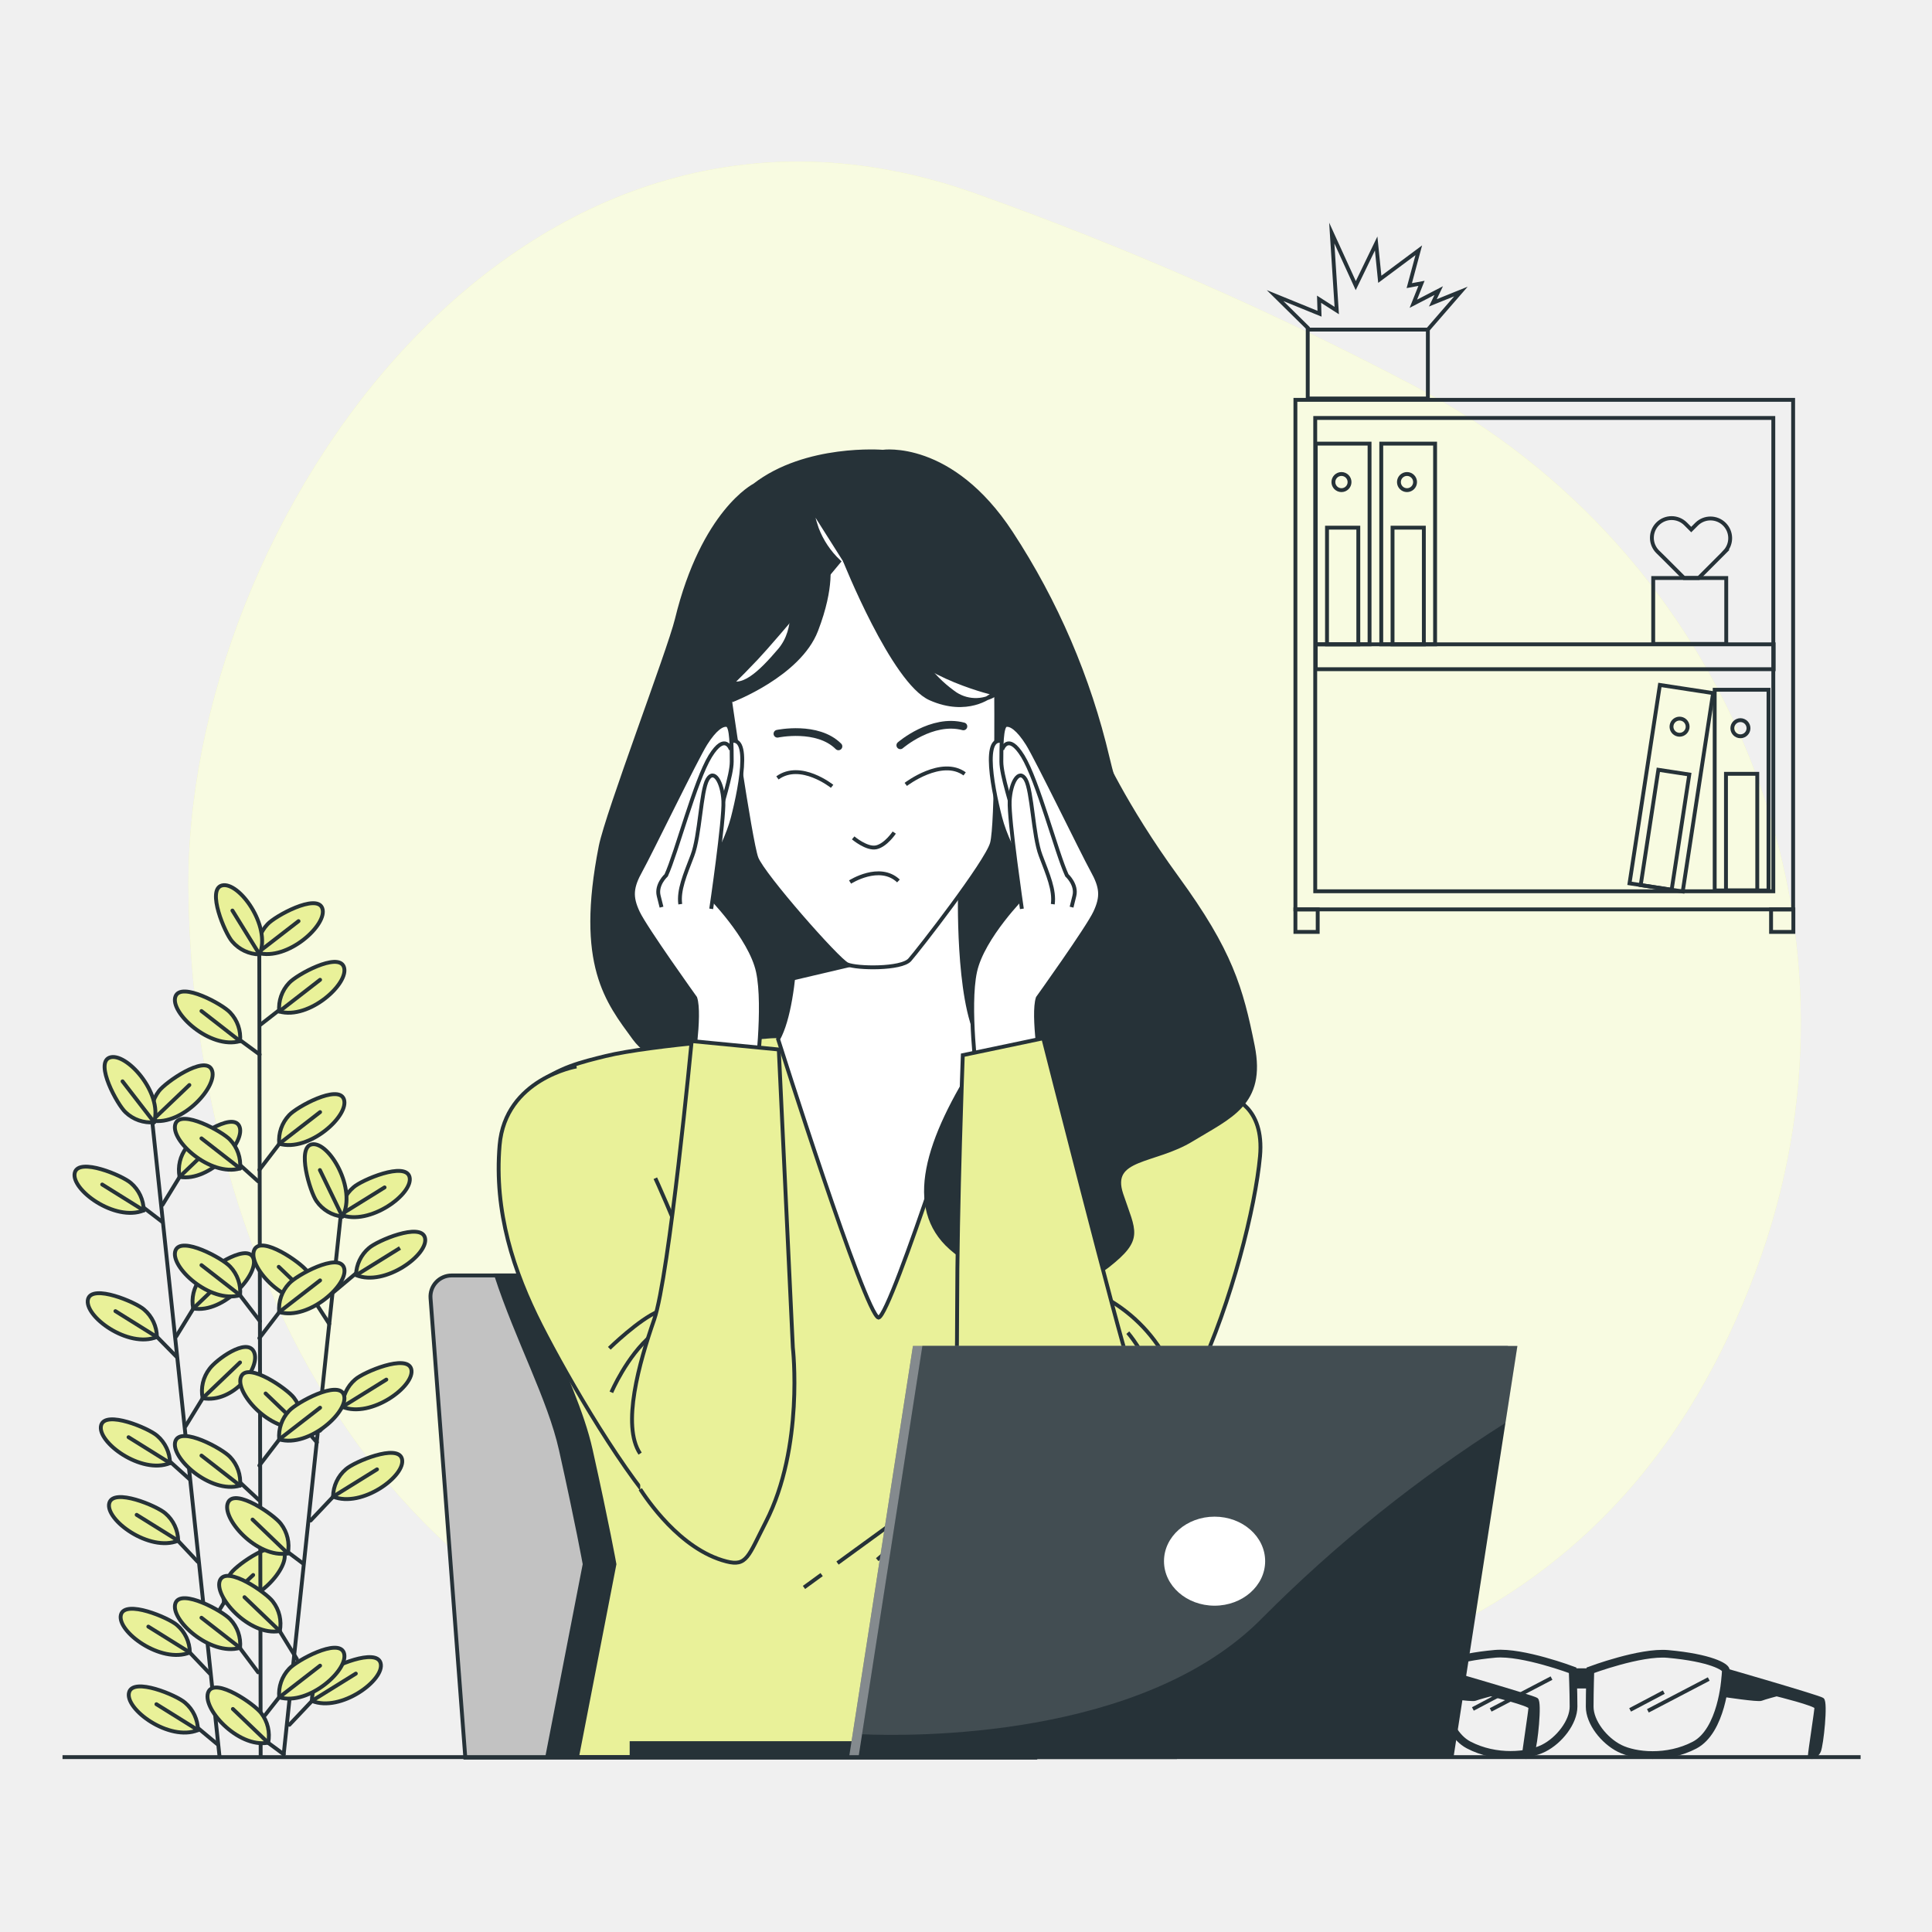
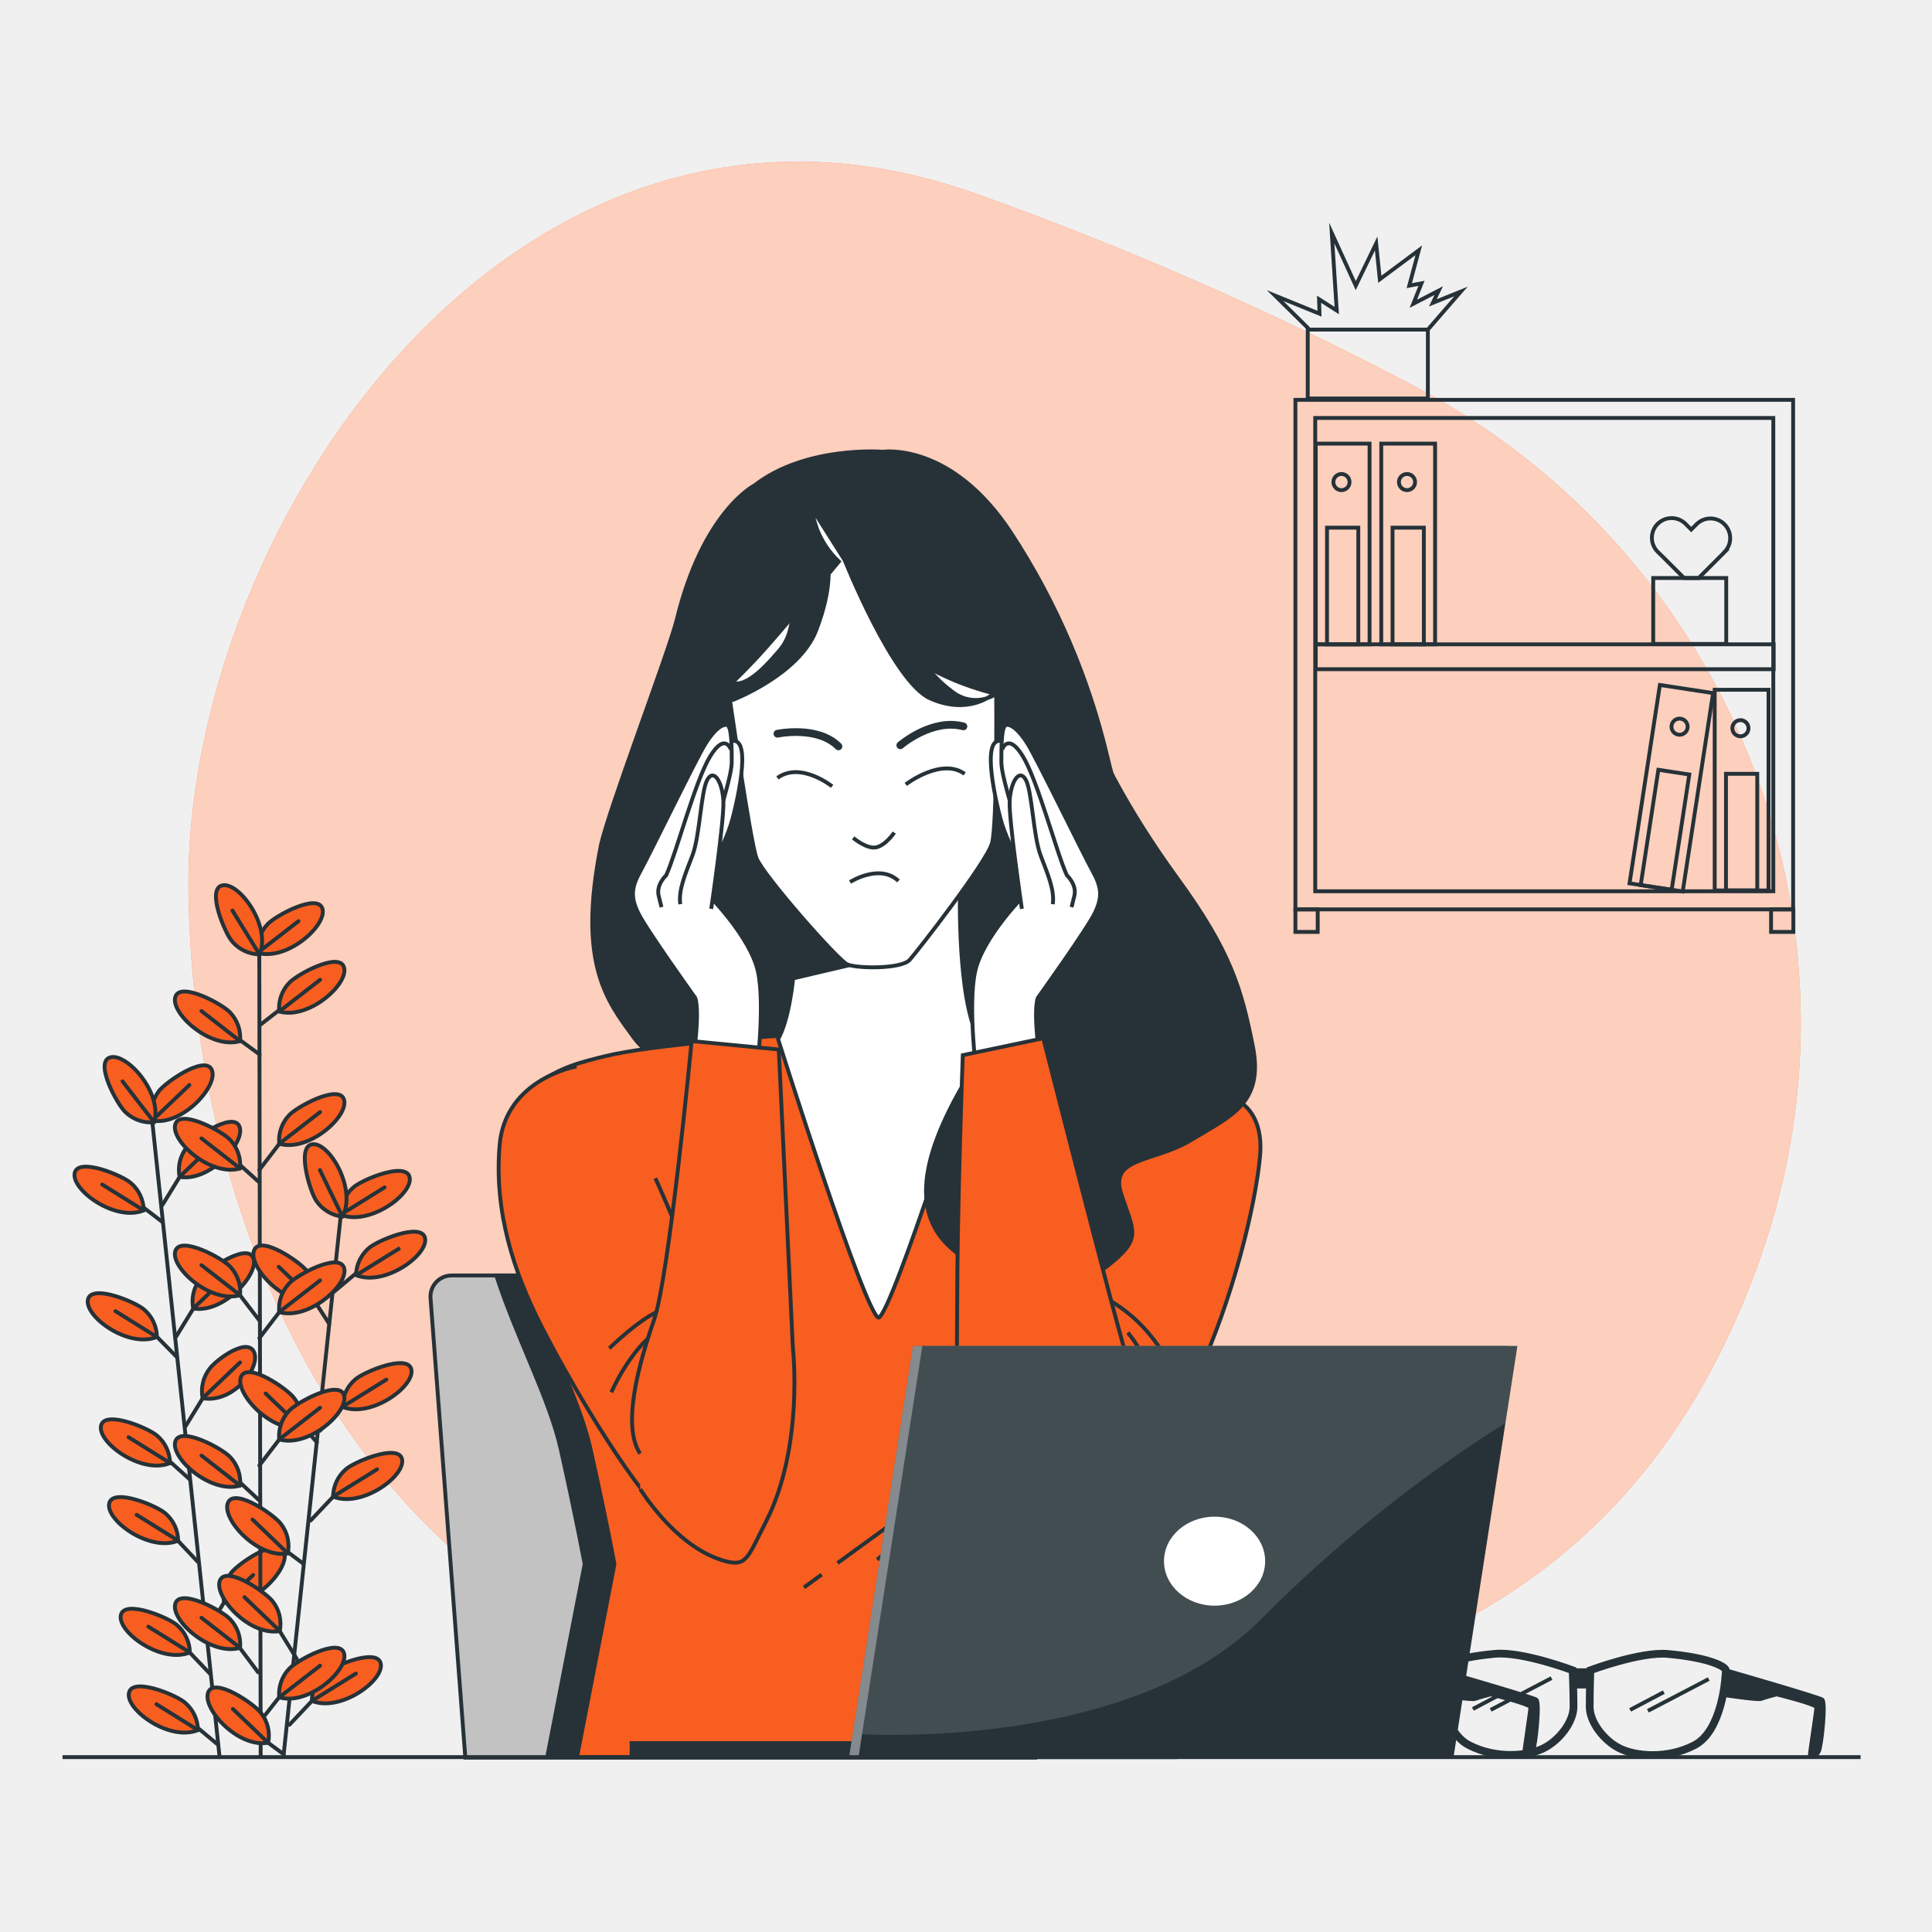
<svg xmlns="http://www.w3.org/2000/svg" viewBox="0 0 500 500">
  <g id="freepik--background-simple--inject-73">
-     <path d="M455.61,325.49c30.63-86.8-8.21-182.83-89.69-225.64A870.7,870.7,0,0,0,252.23,50C134.27,8.22,47.46,135.46,48.78,230.89S99.15,434.33,219.76,443s200.13-21.21,234.59-114C454.78,327.8,455.2,326.65,455.61,325.49Z" style="fill:#E9F199" />
+     <path d="M455.61,325.49c30.63-86.8-8.21-182.83-89.69-225.64A870.7,870.7,0,0,0,252.23,50C134.27,8.22,47.46,135.46,48.78,230.89S99.15,434.33,219.76,443s200.13-21.21,234.59-114C454.78,327.8,455.2,326.65,455.61,325.49Z" style="fill:#F85E20" />
    <path d="M455.61,325.49c30.63-86.8-8.21-182.83-89.69-225.64A870.7,870.7,0,0,0,252.23,50C134.27,8.22,47.46,135.46,48.78,230.89S99.15,434.33,219.76,443s200.13-21.21,234.59-114C454.78,327.8,455.2,326.65,455.61,325.49Z" style="fill:#fff;opacity:0.7" />
  </g>
  <g id="freepik--Plant--inject-73">
    <line x1="39.49" y1="291.03" x2="56.83" y2="454.75" style="fill:none;stroke:#263238;stroke-linecap:round;stroke-linejoin:round" />
    <line x1="54.29" y1="433.11" x2="46.59" y2="425.02" style="fill:none;stroke:#263238;stroke-linecap:round;stroke-linejoin:round" />
-     <path d="M49.13,427.66a9.47,9.47,0,0,0-3.32-7.09c-2.15-1.91-13.44-6.66-14.51-2.68C30.14,422.21,41.69,430.7,49.13,427.66Z" style="fill:#E9F199;stroke:#263238;stroke-linejoin:round" />
+     <path d="M49.13,427.66a9.47,9.47,0,0,0-3.32-7.09c-2.15-1.91-13.44-6.66-14.51-2.68C30.14,422.21,41.69,430.7,49.13,427.66Z" style="fill:#F85E20;stroke:#263238;stroke-linejoin:round" />
    <line x1="49.13" y1="427.66" x2="38.39" y2="420.97" style="fill:none;stroke:#263238;stroke-linecap:round;stroke-linejoin:round" />
    <line x1="56.2" y1="451.35" x2="48.69" y2="445.1" style="fill:none;stroke:#263238;stroke-linecap:round;stroke-linejoin:round" />
-     <path d="M51.23,447.75a9.45,9.45,0,0,0-3.33-7.09C45.76,438.74,34.47,434,33.4,438,32.23,442.3,43.79,450.79,51.23,447.75Z" style="fill:#E9F199;stroke:#263238;stroke-linejoin:round" />
+     <path d="M51.23,447.75a9.45,9.45,0,0,0-3.33-7.09C45.76,438.74,34.47,434,33.4,438,32.23,442.3,43.79,450.79,51.23,447.75Z" style="fill:#F85E20;stroke:#263238;stroke-linejoin:round" />
    <line x1="51.23" y1="447.75" x2="40.48" y2="441.05" style="fill:none;stroke:#263238;stroke-linecap:round;stroke-linejoin:round" />
    <line x1="49.07" y1="382.83" x2="41.48" y2="376" style="fill:none;stroke:#263238;stroke-linecap:round;stroke-linejoin:round" />
-     <path d="M44,378.65a9.45,9.45,0,0,0-3.33-7.09c-2.14-1.92-13.43-6.67-14.5-2.69C25,373.19,36.58,381.69,44,378.65Z" style="fill:#E9F199;stroke:#263238;stroke-linejoin:round" />
+     <path d="M44,378.65a9.45,9.45,0,0,0-3.33-7.09c-2.14-1.92-13.43-6.67-14.5-2.69C25,373.19,36.58,381.69,44,378.65Z" style="fill:#F85E20;stroke:#263238;stroke-linejoin:round" />
    <line x1="44.02" y1="378.65" x2="33.27" y2="371.95" style="fill:none;stroke:#263238;stroke-linecap:round;stroke-linejoin:round" />
    <line x1="51.18" y1="404.19" x2="43.57" y2="396.09" style="fill:none;stroke:#263238;stroke-linecap:round;stroke-linejoin:round" />
-     <path d="M46.11,398.73a9.45,9.45,0,0,0-3.32-7.08C40.64,389.73,29.36,385,28.28,389,27.12,393.28,38.67,401.77,46.11,398.73Z" style="fill:#E9F199;stroke:#263238;stroke-linejoin:round" />
+     <path d="M46.11,398.73a9.45,9.45,0,0,0-3.32-7.08C40.64,389.73,29.36,385,28.28,389,27.12,393.28,38.67,401.77,46.11,398.73Z" style="fill:#F85E20;stroke:#263238;stroke-linejoin:round" />
    <line x1="46.11" y1="398.73" x2="35.37" y2="392.04" style="fill:none;stroke:#263238;stroke-linecap:round;stroke-linejoin:round" />
    <line x1="45.69" y1="351.13" x2="38.07" y2="343.37" style="fill:none;stroke:#263238;stroke-linecap:round;stroke-linejoin:round" />
-     <path d="M40.61,346a9.46,9.46,0,0,0-3.32-7.09c-2.15-1.92-13.44-6.66-14.51-2.69C21.62,340.57,33.17,349.06,40.61,346Z" style="fill:#E9F199;stroke:#263238;stroke-linejoin:round" />
+     <path d="M40.61,346a9.46,9.46,0,0,0-3.32-7.09c-2.15-1.92-13.44-6.66-14.51-2.69C21.62,340.57,33.17,349.06,40.61,346Z" style="fill:#F85E20;stroke:#263238;stroke-linejoin:round" />
    <line x1="40.61" y1="346.02" x2="29.87" y2="339.32" style="fill:none;stroke:#263238;stroke-linecap:round;stroke-linejoin:round" />
    <line x1="42.02" y1="316.24" x2="34.65" y2="310.6" style="fill:none;stroke:#263238;stroke-linecap:round;stroke-linejoin:round" />
-     <path d="M37.19,313.25a9.46,9.46,0,0,0-3.32-7.09c-2.15-1.92-13.44-6.67-14.51-2.69C18.2,307.79,29.75,316.29,37.19,313.25Z" style="fill:#E9F199;stroke:#263238;stroke-linejoin:round" />
+     <path d="M37.19,313.25a9.46,9.46,0,0,0-3.32-7.09c-2.15-1.92-13.44-6.67-14.51-2.69C18.2,307.79,29.75,316.29,37.19,313.25Z" style="fill:#F85E20;stroke:#263238;stroke-linejoin:round" />
    <line x1="37.19" y1="313.25" x2="26.45" y2="306.55" style="fill:none;stroke:#263238;stroke-linecap:round;stroke-linejoin:round" />
    <line x1="53.55" y1="421.96" x2="59.9" y2="411.6" style="fill:none;stroke:#263238;stroke-linecap:round;stroke-linejoin:round" />
-     <path d="M58,414.71a9.46,9.46,0,0,1,1.79-7.62c1.71-2.32,11.77-9.3,13.64-5.63C75.42,405.45,65.87,416.15,58,414.71Z" style="fill:#E9F199;stroke:#263238;stroke-linejoin:round" />
+     <path d="M58,414.71a9.46,9.46,0,0,1,1.79-7.62c1.71-2.32,11.77-9.3,13.64-5.63C75.42,405.45,65.87,416.15,58,414.71Z" style="fill:#F85E20;stroke:#263238;stroke-linejoin:round" />
    <line x1="57.96" y1="414.71" x2="65.52" y2="407.61" style="fill:none;stroke:#263238;stroke-linecap:round;stroke-linejoin:round" />
    <line x1="48.03" y1="369.1" x2="54.38" y2="358.74" style="fill:none;stroke:#263238;stroke-linecap:round;stroke-linejoin:round" />
-     <path d="M52.44,361.85a9.44,9.44,0,0,1,1.8-7.62c1.7-2.32,9.57-8.12,11.44-4.45C67.71,353.77,60.35,363.29,52.44,361.85Z" style="fill:#E9F199;stroke:#263238;stroke-linejoin:round" />
+     <path d="M52.44,361.85a9.44,9.44,0,0,1,1.8-7.62c1.7-2.32,9.57-8.12,11.44-4.45C67.71,353.77,60.35,363.29,52.44,361.85Z" style="fill:#F85E20;stroke:#263238;stroke-linejoin:round" />
    <line x1="52.44" y1="361.85" x2="62.12" y2="352.6" style="fill:none;stroke:#263238;stroke-linecap:round;stroke-linejoin:round" />
    <line x1="45.61" y1="345.87" x2="51.96" y2="335.51" style="fill:none;stroke:#263238;stroke-linecap:round;stroke-linejoin:round" />
-     <path d="M50,338.62A9.46,9.46,0,0,1,51.81,331c1.7-2.32,11.77-9.29,13.64-5.63C67.48,329.36,57.93,340.06,50,338.62Z" style="fill:#E9F199;stroke:#263238;stroke-linejoin:round" />
+     <path d="M50,338.62A9.46,9.46,0,0,1,51.81,331c1.7-2.32,11.77-9.29,13.64-5.63C67.48,329.36,57.93,340.06,50,338.62Z" style="fill:#F85E20;stroke:#263238;stroke-linejoin:round" />
    <line x1="50.02" y1="338.62" x2="59.7" y2="329.37" style="fill:none;stroke:#263238;stroke-linecap:round;stroke-linejoin:round" />
    <line x1="42.05" y1="311.82" x2="48.4" y2="301.46" style="fill:none;stroke:#263238;stroke-linecap:round;stroke-linejoin:round" />
-     <path d="M46.47,304.57A9.46,9.46,0,0,1,48.26,297c1.7-2.32,11.76-9.3,13.63-5.63C63.93,295.31,54.38,306,46.47,304.57Z" style="fill:#E9F199;stroke:#263238;stroke-linejoin:round" />
+     <path d="M46.47,304.57A9.46,9.46,0,0,1,48.26,297c1.7-2.32,11.76-9.3,13.63-5.63C63.93,295.31,54.38,306,46.47,304.57Z" style="fill:#F85E20;stroke:#263238;stroke-linejoin:round" />
    <line x1="46.47" y1="304.57" x2="56.14" y2="295.32" style="fill:none;stroke:#263238;stroke-linecap:round;stroke-linejoin:round" />
-     <path d="M39.33,290a9.46,9.46,0,0,1,1.79-7.62c1.71-2.31,11.77-9.29,13.64-5.62C56.79,280.79,47.24,291.48,39.33,290Z" style="fill:#E9F199;stroke:#263238;stroke-linejoin:round" />
+     <path d="M39.33,290a9.46,9.46,0,0,1,1.79-7.62c1.71-2.31,11.77-9.29,13.64-5.62C56.79,280.79,47.24,291.48,39.33,290Z" style="fill:#F85E20;stroke:#263238;stroke-linejoin:round" />
    <line x1="39.33" y1="290.04" x2="49.01" y2="280.8" style="fill:none;stroke:#263238;stroke-linecap:round;stroke-linejoin:round" />
-     <path d="M39.89,290.44a9.46,9.46,0,0,1-7.39-2.58c-2.12-1.93-8-12.67-4.16-14.15C32.52,272.11,42.15,282.73,39.89,290.44Z" style="fill:#E9F199;stroke:#263238;stroke-linejoin:round" />
+     <path d="M39.89,290.44a9.46,9.46,0,0,1-7.39-2.58c-2.12-1.93-8-12.67-4.16-14.15C32.52,272.11,42.15,282.73,39.89,290.44Z" style="fill:#F85E20;stroke:#263238;stroke-linejoin:round" />
    <line x1="39.89" y1="290.44" x2="31.71" y2="279.85" style="fill:none;stroke:#263238;stroke-linecap:round;stroke-linejoin:round" />
    <line x1="67.1" y1="243.43" x2="67.46" y2="454.56" style="fill:none;stroke:#263238;stroke-linecap:round;stroke-linejoin:round" />
    <line x1="88.1" y1="315.35" x2="73.42" y2="454" style="fill:none;stroke:#263238;stroke-linecap:round;stroke-linejoin:round" />
    <line x1="73.42" y1="454" x2="69.41" y2="451.04" style="fill:none;stroke:#263238;stroke-linecap:round;stroke-linejoin:round" />
-     <path d="M69.41,451a9.44,9.44,0,0,0-1.8-7.62c-1.7-2.31-11.77-9.28-13.64-5.61C51.94,441.8,61.5,452.49,69.41,451Z" style="fill:#E9F199;stroke:#263238;stroke-linejoin:round" />
+     <path d="M69.41,451a9.44,9.44,0,0,0-1.8-7.62c-1.7-2.31-11.77-9.28-13.64-5.61C51.94,441.8,61.5,452.49,69.41,451Z" style="fill:#F85E20;stroke:#263238;stroke-linejoin:round" />
    <line x1="69.41" y1="451.04" x2="60.27" y2="442.28" style="fill:none;stroke:#263238;stroke-linecap:round;stroke-linejoin:round" />
    <line x1="78.43" y1="404.63" x2="72.53" y2="400.21" style="fill:none;stroke:#263238;stroke-linecap:round;stroke-linejoin:round" />
-     <path d="M74.49,402a9.48,9.48,0,0,0-1.79-7.63c-1.7-2.31-11.77-9.28-13.64-5.61C57,392.78,66.59,403.47,74.49,402Z" style="fill:#E9F199;stroke:#263238;stroke-linejoin:round" />
+     <path d="M74.49,402a9.48,9.48,0,0,0-1.79-7.63c-1.7-2.31-11.77-9.28-13.64-5.61C57,392.78,66.59,403.47,74.49,402Z" style="fill:#F85E20;stroke:#263238;stroke-linejoin:round" />
    <line x1="74.49" y1="402.03" x2="65.36" y2="393.26" style="fill:none;stroke:#263238;stroke-linecap:round;stroke-linejoin:round" />
    <line x1="76.83" y1="429.36" x2="70.47" y2="419" style="fill:none;stroke:#263238;stroke-linecap:round;stroke-linejoin:round" />
-     <path d="M72.41,422.11a9.46,9.46,0,0,0-1.79-7.62c-1.71-2.31-11.78-9.29-13.64-5.62C55,412.87,64.5,423.56,72.41,422.11Z" style="fill:#E9F199;stroke:#263238;stroke-linejoin:round" />
+     <path d="M72.41,422.11a9.46,9.46,0,0,0-1.79-7.62c-1.71-2.31-11.78-9.29-13.64-5.62C55,412.87,64.5,423.56,72.41,422.11Z" style="fill:#F85E20;stroke:#263238;stroke-linejoin:round" />
    <line x1="72.41" y1="422.11" x2="63.27" y2="413.35" style="fill:none;stroke:#263238;stroke-linecap:round;stroke-linejoin:round" />
    <line x1="82.01" y1="373.28" x2="75.94" y2="366.28" style="fill:none;stroke:#263238;stroke-linecap:round;stroke-linejoin:round" />
-     <path d="M77.88,369.39a9.46,9.46,0,0,0-1.79-7.62c-1.71-2.31-11.78-9.28-13.64-5.61C60.42,360.15,70,370.84,77.88,369.39Z" style="fill:#E9F199;stroke:#263238;stroke-linejoin:round" />
+     <path d="M77.88,369.39a9.46,9.46,0,0,0-1.79-7.62c-1.71-2.31-11.78-9.28-13.64-5.61C60.42,360.15,70,370.84,77.88,369.39Z" style="fill:#F85E20;stroke:#263238;stroke-linejoin:round" />
    <line x1="77.88" y1="369.39" x2="68.74" y2="360.63" style="fill:none;stroke:#263238;stroke-linecap:round;stroke-linejoin:round" />
    <line x1="85.2" y1="342.61" x2="79.34" y2="333.51" style="fill:none;stroke:#263238;stroke-linecap:round;stroke-linejoin:round" />
-     <path d="M81.28,336.62A9.46,9.46,0,0,0,79.49,329c-1.71-2.32-11.78-9.29-13.64-5.62C63.82,327.37,73.37,338.06,81.28,336.62Z" style="fill:#E9F199;stroke:#263238;stroke-linejoin:round" />
+     <path d="M81.28,336.62A9.46,9.46,0,0,0,79.49,329c-1.71-2.32-11.78-9.29-13.64-5.62C63.82,327.37,73.37,338.06,81.28,336.62Z" style="fill:#F85E20;stroke:#263238;stroke-linejoin:round" />
    <line x1="81.28" y1="336.62" x2="72.14" y2="327.85" style="fill:none;stroke:#263238;stroke-linecap:round;stroke-linejoin:round" />
    <line x1="74.9" y1="446.37" x2="83.25" y2="437.54" style="fill:none;stroke:#263238;stroke-linecap:round;stroke-linejoin:round" />
-     <path d="M80.71,440.19A9.45,9.45,0,0,1,84,433.1c2.14-1.92,13.43-6.68,14.5-2.7C99.71,434.72,88.16,443.22,80.71,440.19Z" style="fill:#E9F199;stroke:#263238;stroke-linejoin:round" />
+     <path d="M80.71,440.19A9.45,9.45,0,0,1,84,433.1c2.14-1.92,13.43-6.68,14.5-2.7C99.71,434.72,88.16,443.22,80.71,440.19Z" style="fill:#F85E20;stroke:#263238;stroke-linejoin:round" />
    <line x1="80.71" y1="440.19" x2="92.09" y2="433.13" style="fill:none;stroke:#263238;stroke-linecap:round;stroke-linejoin:round" />
    <line x1="80.39" y1="393.51" x2="88.74" y2="384.68" style="fill:none;stroke:#263238;stroke-linecap:round;stroke-linejoin:round" />
-     <path d="M86.2,387.32a9.47,9.47,0,0,1,3.32-7.09c2.15-1.91,13.43-6.67,14.5-2.69C105.19,381.86,93.64,390.36,86.2,387.32Z" style="fill:#E9F199;stroke:#263238;stroke-linejoin:round" />
+     <path d="M86.2,387.32a9.47,9.47,0,0,1,3.32-7.09c2.15-1.91,13.43-6.67,14.5-2.69C105.19,381.86,93.64,390.36,86.2,387.32Z" style="fill:#F85E20;stroke:#263238;stroke-linejoin:round" />
    <line x1="86.2" y1="387.32" x2="97.57" y2="380.27" style="fill:none;stroke:#263238;stroke-linecap:round;stroke-linejoin:round" />
    <line x1="82.8" y1="370.28" x2="91.15" y2="361.45" style="fill:none;stroke:#263238;stroke-linecap:round;stroke-linejoin:round" />
-     <path d="M88.61,364.09A9.47,9.47,0,0,1,91.93,357c2.15-1.91,13.43-6.67,14.5-2.69C107.6,358.63,96.05,367.13,88.61,364.09Z" style="fill:#E9F199;stroke:#263238;stroke-linejoin:round" />
+     <path d="M88.61,364.09A9.47,9.47,0,0,1,91.93,357c2.15-1.91,13.43-6.67,14.5-2.69C107.6,358.63,96.05,367.13,88.61,364.09Z" style="fill:#F85E20;stroke:#263238;stroke-linejoin:round" />
    <line x1="88.61" y1="364.09" x2="99.98" y2="357.04" style="fill:none;stroke:#263238;stroke-linecap:round;stroke-linejoin:round" />
    <line x1="86.23" y1="334.48" x2="94.68" y2="327.39" style="fill:none;stroke:#263238;stroke-linecap:round;stroke-linejoin:round" />
-     <path d="M92.14,330A9.45,9.45,0,0,1,95.47,323c2.14-1.92,13.42-6.67,14.5-2.7C111.14,324.57,99.59,333.07,92.14,330Z" style="fill:#E9F199;stroke:#263238;stroke-linejoin:round" />
-     <line x1="92.14" y1="330.04" x2="103.52" y2="322.98" style="fill:#E9F199;stroke:#263238;stroke-linejoin:round" />
-     <path d="M88.15,314.36a9.45,9.45,0,0,1,3.33-7.09c2.14-1.92,13.42-6.68,14.5-2.7C107.15,308.89,95.6,317.39,88.15,314.36Z" style="fill:#E9F199;stroke:#263238;stroke-linejoin:round" />
+     <path d="M92.14,330A9.45,9.45,0,0,1,95.47,323c2.14-1.92,13.42-6.67,14.5-2.7C111.14,324.57,99.59,333.07,92.14,330Z" style="fill:#F85E20;stroke:#263238;stroke-linejoin:round" />
+     <line x1="92.14" y1="330.04" x2="103.52" y2="322.98" style="fill:#F85E20;stroke:#263238;stroke-linejoin:round" />
+     <path d="M88.15,314.36a9.45,9.45,0,0,1,3.33-7.09c2.14-1.92,13.42-6.68,14.5-2.7C107.15,308.89,95.6,317.39,88.15,314.36Z" style="fill:#F85E20;stroke:#263238;stroke-linejoin:round" />
    <line x1="88.15" y1="314.36" x2="99.53" y2="307.3" style="fill:none;stroke:#263238;stroke-linecap:round;stroke-linejoin:round" />
-     <path d="M88.62,314.86a9.46,9.46,0,0,1-6.7-4c-1.68-2.34-5.23-14.06-1.16-14.71C85.18,295.4,92.42,307.78,88.62,314.86Z" style="fill:#E9F199;stroke:#263238;stroke-linejoin:round" />
+     <path d="M88.62,314.86a9.46,9.46,0,0,1-6.7-4c-1.68-2.34-5.23-14.06-1.16-14.71C85.18,295.4,92.42,307.78,88.62,314.86Z" style="fill:#F85E20;stroke:#263238;stroke-linejoin:round" />
    <line x1="88.62" y1="314.86" x2="82.79" y2="302.81" style="fill:none;stroke:#263238;stroke-linecap:round;stroke-linejoin:round" />
    <line x1="66.8" y1="432.79" x2="59.88" y2="423.55" style="fill:none;stroke:#263238;stroke-linecap:round;stroke-linejoin:round" />
-     <path d="M62.13,426.45a9.45,9.45,0,0,0-2.57-7.4c-1.93-2.12-12.67-8-14.14-4.18C43.81,419.05,54.42,428.7,62.13,426.45Z" style="fill:#E9F199;stroke:#263238;stroke-linejoin:round" />
+     <path d="M62.13,426.45a9.45,9.45,0,0,0-2.57-7.4c-1.93-2.12-12.67-8-14.14-4.18C43.81,419.05,54.42,428.7,62.13,426.45Z" style="fill:#F85E20;stroke:#263238;stroke-linejoin:round" />
    <line x1="62.13" y1="426.45" x2="52.14" y2="418.67" style="fill:none;stroke:#263238;stroke-linecap:round;stroke-linejoin:round" />
    <line x1="67.04" y1="388.24" x2="59.88" y2="381.58" style="fill:none;stroke:#263238;stroke-linecap:round;stroke-linejoin:round" />
-     <path d="M62.13,384.47a9.42,9.42,0,0,0-2.57-7.39c-1.93-2.13-12.67-8-14.14-4.18C43.81,377.08,54.42,386.72,62.13,384.47Z" style="fill:#E9F199;stroke:#263238;stroke-linejoin:round" />
+     <path d="M62.13,384.47a9.42,9.42,0,0,0-2.57-7.39c-1.93-2.13-12.67-8-14.14-4.18C43.81,377.08,54.42,386.72,62.13,384.47Z" style="fill:#F85E20;stroke:#263238;stroke-linejoin:round" />
    <line x1="62.13" y1="384.47" x2="52.14" y2="376.7" style="fill:none;stroke:#263238;stroke-linecap:round;stroke-linejoin:round" />
    <line x1="67.28" y1="341.94" x2="59.88" y2="332.3" style="fill:none;stroke:#263238;stroke-linecap:round;stroke-linejoin:round" />
-     <path d="M62.13,335.19a9.42,9.42,0,0,0-2.57-7.39c-1.93-2.13-12.67-8-14.14-4.18C43.81,327.8,54.42,337.44,62.13,335.19Z" style="fill:#E9F199;stroke:#263238;stroke-linejoin:round" />
+     <path d="M62.13,335.19a9.42,9.42,0,0,0-2.57-7.39c-1.93-2.13-12.67-8-14.14-4.18C43.81,327.8,54.42,337.44,62.13,335.19Z" style="fill:#F85E20;stroke:#263238;stroke-linejoin:round" />
    <line x1="62.13" y1="335.19" x2="52.14" y2="327.42" style="fill:none;stroke:#263238;stroke-linecap:round;stroke-linejoin:round" />
    <line x1="66.8" y1="305.72" x2="59.88" y2="299.49" style="fill:none;stroke:#263238;stroke-linecap:round;stroke-linejoin:round" />
-     <path d="M62.13,302.39a9.45,9.45,0,0,0-2.57-7.4c-1.93-2.13-12.67-8-14.14-4.18C43.81,295,54.42,304.64,62.13,302.39Z" style="fill:#E9F199;stroke:#263238;stroke-linejoin:round" />
+     <path d="M62.13,302.39a9.45,9.45,0,0,0-2.57-7.4c-1.93-2.13-12.67-8-14.14-4.18C43.81,295,54.42,304.64,62.13,302.39Z" style="fill:#F85E20;stroke:#263238;stroke-linejoin:round" />
    <line x1="62.13" y1="302.39" x2="52.14" y2="294.61" style="fill:none;stroke:#263238;stroke-linecap:round;stroke-linejoin:round" />
    <line x1="67.19" y1="272.9" x2="60.03" y2="267.64" style="fill:none;stroke:#263238;stroke-linecap:round;stroke-linejoin:round" />
-     <path d="M62.13,269.44a9.45,9.45,0,0,0-2.57-7.4c-1.93-2.13-12.67-8-14.14-4.18C43.81,262,54.42,271.69,62.13,269.44Z" style="fill:#E9F199;stroke:#263238;stroke-linejoin:round" />
+     <path d="M62.13,269.44a9.45,9.45,0,0,0-2.57-7.4c-1.93-2.13-12.67-8-14.14-4.18C43.81,262,54.42,271.69,62.13,269.44Z" style="fill:#F85E20;stroke:#263238;stroke-linejoin:round" />
    <line x1="62.13" y1="269.44" x2="52.14" y2="261.66" style="fill:none;stroke:#263238;stroke-linecap:round;stroke-linejoin:round" />
    <line x1="68.55" y1="443.94" x2="74.51" y2="436.37" style="fill:none;stroke:#263238;stroke-linecap:round;stroke-linejoin:round" />
-     <path d="M72.26,439.27a9.49,9.49,0,0,1,2.57-7.4c1.94-2.13,12.67-8,14.15-4.18C90.59,431.87,80,441.52,72.26,439.27Z" style="fill:#E9F199;stroke:#263238;stroke-linejoin:round" />
+     <path d="M72.26,439.27a9.49,9.49,0,0,1,2.57-7.4c1.94-2.13,12.67-8,14.15-4.18C90.59,431.87,80,441.52,72.26,439.27Z" style="fill:#F85E20;stroke:#263238;stroke-linejoin:round" />
    <line x1="72.26" y1="439.27" x2="82.84" y2="431.07" style="fill:none;stroke:#263238;stroke-linecap:round;stroke-linejoin:round" />
    <line x1="67.12" y1="379.26" x2="74.51" y2="369.61" style="fill:none;stroke:#263238;stroke-linecap:round;stroke-linejoin:round" />
-     <path d="M72.26,372.51a9.49,9.49,0,0,1,2.57-7.4c1.94-2.13,12.67-8,14.15-4.18C90.59,365.11,80,374.76,72.26,372.51Z" style="fill:#E9F199;stroke:#263238;stroke-linejoin:round" />
+     <path d="M72.26,372.51a9.49,9.49,0,0,1,2.57-7.4c1.94-2.13,12.67-8,14.15-4.18C90.59,365.11,80,374.76,72.26,372.51Z" style="fill:#F85E20;stroke:#263238;stroke-linejoin:round" />
    <line x1="72.26" y1="372.51" x2="82.84" y2="364.31" style="fill:none;stroke:#263238;stroke-linecap:round;stroke-linejoin:round" />
    <line x1="67.12" y1="346.31" x2="74.51" y2="336.66" style="fill:none;stroke:#263238;stroke-linecap:round;stroke-linejoin:round" />
-     <path d="M72.26,339.56a9.49,9.49,0,0,1,2.57-7.4C76.77,330,87.5,324.14,89,328,90.59,332.16,80,341.81,72.26,339.56Z" style="fill:#E9F199;stroke:#263238;stroke-linejoin:round" />
+     <path d="M72.26,339.56a9.49,9.49,0,0,1,2.57-7.4C76.77,330,87.5,324.14,89,328,90.59,332.16,80,341.81,72.26,339.56Z" style="fill:#F85E20;stroke:#263238;stroke-linejoin:round" />
    <line x1="72.26" y1="339.56" x2="82.84" y2="331.36" style="fill:none;stroke:#263238;stroke-linecap:round;stroke-linejoin:round" />
    <line x1="67.12" y1="302.76" x2="74.51" y2="293.11" style="fill:none;stroke:#263238;stroke-linecap:round;stroke-linejoin:round" />
-     <path d="M72.26,296a9.49,9.49,0,0,1,2.57-7.4c1.94-2.13,12.67-8,14.15-4.18C90.59,288.61,80,298.26,72.26,296Z" style="fill:#E9F199;stroke:#263238;stroke-linejoin:round" />
+     <path d="M72.26,296a9.49,9.49,0,0,1,2.57-7.4c1.94-2.13,12.67-8,14.15-4.18C90.59,288.61,80,298.26,72.26,296Z" style="fill:#F85E20;stroke:#263238;stroke-linejoin:round" />
    <line x1="72.26" y1="296.01" x2="82.84" y2="287.81" style="fill:none;stroke:#263238;stroke-linecap:round;stroke-linejoin:round" />
    <line x1="67.43" y1="265.17" x2="74.68" y2="259.52" style="fill:none;stroke:#263238;stroke-linecap:round;stroke-linejoin:round" />
-     <path d="M72.26,261.77a9.49,9.49,0,0,1,2.57-7.4c1.94-2.13,12.67-8,14.15-4.18C90.59,254.37,80,264,72.26,261.77Z" style="fill:#E9F199;stroke:#263238;stroke-linejoin:round" />
+     <path d="M72.26,261.77a9.49,9.49,0,0,1,2.57-7.4c1.94-2.13,12.67-8,14.15-4.18C90.59,254.37,80,264,72.26,261.77Z" style="fill:#F85E20;stroke:#263238;stroke-linejoin:round" />
    <line x1="72.26" y1="261.77" x2="82.84" y2="253.57" style="fill:none;stroke:#263238;stroke-linecap:round;stroke-linejoin:round" />
-     <path d="M66.67,246.58a9.46,9.46,0,0,1,2.57-7.39c1.94-2.13,12.67-8,14.15-4.18C85,239.19,74.39,248.83,66.67,246.58Z" style="fill:#E9F199;stroke:#263238;stroke-linejoin:round" />
+     <path d="M66.67,246.58a9.46,9.46,0,0,1,2.57-7.39c1.94-2.13,12.67-8,14.15-4.18C85,239.19,74.39,248.83,66.67,246.58Z" style="fill:#F85E20;stroke:#263238;stroke-linejoin:round" />
    <line x1="66.67" y1="246.58" x2="77.26" y2="238.39" style="fill:none;stroke:#263238;stroke-linecap:round;stroke-linejoin:round" />
-     <path d="M67.19,247a9.48,9.48,0,0,1-7.09-3.34c-1.91-2.14-6.65-13.44-2.67-14.5C61.76,228,70.24,239.6,67.19,247Z" style="fill:#E9F199;stroke:#263238;stroke-linejoin:round" />
+     <path d="M67.19,247a9.48,9.48,0,0,1-7.09-3.34c-1.91-2.14-6.65-13.44-2.67-14.5C61.76,228,70.24,239.6,67.19,247Z" style="fill:#F85E20;stroke:#263238;stroke-linejoin:round" />
    <line x1="67.19" y1="247.04" x2="60.15" y2="235.65" style="fill:none;stroke:#263238;stroke-linecap:round;stroke-linejoin:round" />
  </g>
  <g id="freepik--Character--inject-73">
    <path d="M267.7,454.87H120.42l-9-118.89a5.47,5.47,0,0,1,5.46-5.89h136.3a5.48,5.48,0,0,1,5.46,5.07l9,119.58Z" style="fill:#c2c2c2;stroke:#263238;stroke-miterlimit:10" />
    <path d="M141.61,454.74l9.7-49.93s-1.82-10.19-6.15-29.6c-2.95-13.22-11.28-28.46-16.73-45.12H253.21a5.48,5.48,0,0,1,5.46,5.07l9,119.58Z" style="fill:#263238;stroke:#263238;stroke-miterlimit:10" />
    <path d="M286.66,196.15a182.46,182.46,0,0,0-25-58.24c-15.51-23.68-33.2-21-33.2-21s-19.87-1.63-33.21,8.71c0,0-13.28,6.7-20.1,34.73-2,8.15-18,50.08-19.7,58.73-6.06,30.69,1.76,40.11,8.71,49.63,7.4,10.12,28.1,9.87,28.1,9.87l36.2-1.91s73.48,7.9,74.3-9S289.38,208.13,286.66,196.15Z" style="fill:#263238;stroke:#263238;stroke-miterlimit:10" />
-     <path d="M152.87,375.21c4.33,19.41,6.15,29.6,6.15,29.6l-9.69,49.93H304l-9.7-49.93s1.82-10.19,6.15-29.6,20.27-43.18,21.64-69.39-13.67-29.6-25.51-32.51-42.83-5.1-42.83-5.1l-27.1-1-27.11,1s-31,2.19-42.82,5.1-26.88,6.31-25.51,32.51S148.55,355.8,152.87,375.21Z" style="fill:#E9F199;stroke:#263238;stroke-miterlimit:10" />
+     <path d="M152.87,375.21c4.33,19.41,6.15,29.6,6.15,29.6l-9.69,49.93H304l-9.7-49.93s1.82-10.19,6.15-29.6,20.27-43.18,21.64-69.39-13.67-29.6-25.51-32.51-42.83-5.1-42.83-5.1l-27.1-1-27.11,1s-31,2.19-42.82,5.1-26.88,6.31-25.51,32.51S148.55,355.8,152.87,375.21Z" style="fill:#F85E20;stroke:#263238;stroke-miterlimit:10" />
    <path d="M248.44,230.12l-21.11,8.49-21.11-8.49s.81,28.63-4.85,38.82c0,0,22.56,71.34,26,72.07,3.4-.73,26-72.07,26-72.07C247.63,258.75,248.44,230.12,248.44,230.12Z" style="fill:#fff;stroke:#263238;stroke-miterlimit:10" />
    <polygon points="228.37 247.77 205.84 253.07 206.22 230.12 228.37 247.77" style="fill:#263238;stroke:#263238;stroke-miterlimit:10" />
    <path d="M217.1,145.33s-16.17,19.52-21.34,25-7.35,7.35-7.35,7.35,5.71,40,7.35,44.37,21.06,26.44,23.51,27.53,14,1.27,16.17-1.18,19.92-25.26,21.28-30.16,1.09-38.65,1.09-38.65-19.59-4.36-26.67-14.7S218.62,145,218.62,145l-8.44-13.33s-.41.24,1.22,5.14A22.81,22.81,0,0,0,217.1,145.33Z" style="fill:#fff;stroke:#263238;stroke-miterlimit:10" />
    <path d="M189.34,181.27s17.44-6.58,21.89-18.15,3-17.32,3-17.32l-9.62,8.6s2,8.19-2.85,13.88-10.14,11-14,7.48" style="fill:#263238;stroke:#263238;stroke-miterlimit:10" />
    <path d="M218.62,145s12.54,31.49,22.14,35.76,15.66-.71,15.66-.71l1.39-.48a9.63,9.63,0,0,1-11.17-.41c-5.88-4.27-9.79-10.14-10.86-14.59" style="fill:#263238;stroke:#263238;stroke-miterlimit:10" />
    <path d="M215.35,203.5s-8.16-6.53-14.15-2.18" style="fill:none;stroke:#263238;stroke-miterlimit:10" />
    <path d="M234.41,203s9.25-7.07,15.24-2.72" style="fill:none;stroke:#263238;stroke-miterlimit:10" />
    <path d="M201.2,189.89s10.34-2.18,15.79,3.27" style="fill:none;stroke:#263238;stroke-linecap:round;stroke-miterlimit:10;stroke-width:2px" />
    <path d="M233,192.88s8.17-7.07,16.33-4.89" style="fill:none;stroke:#263238;stroke-linecap:round;stroke-miterlimit:10;stroke-width:2px" />
    <path d="M220.8,216.84s3.53,3,6,2.44,4.63-3.81,4.63-3.81" style="fill:none;stroke:#263238;stroke-miterlimit:10" />
    <path d="M220,228.27s7.62-4.9,12.52-.28" style="fill:none;stroke:#263238;stroke-miterlimit:10" />
-     <path d="M318.57,284s8.73,2.19,7.52,15.29-7.28,37.61-16.26,56.78-19.65,32.52-23.78,36.16-17-6.07-17-6.07-17.23-32.76-6.07-56.05,26.45-38.83,33-45.86S318.57,284,318.57,284Z" style="fill:#E9F199;stroke:#263238;stroke-miterlimit:10" />
+     <path d="M318.57,284s8.73,2.19,7.52,15.29-7.28,37.61-16.26,56.78-19.65,32.52-23.78,36.16-17-6.07-17-6.07-17.23-32.76-6.07-56.05,26.45-38.83,33-45.86S318.57,284,318.57,284Z" style="fill:#F85E20;stroke:#263238;stroke-miterlimit:10" />
    <path d="M270.88,219s-3,32.66-17.15,54.44-19.32,39.19-7.62,49.53,31.57,11.7,40.55,4.63,6.81-8.71,3.54-18.51,8.44-8.16,18.24-14.15,18.78-9.26,15.78-24.23-5.71-24.49-19.6-43.54-20.14-33.48-20.14-33.48" style="fill:#263238;stroke:#263238;stroke-miterlimit:10" />
    <path d="M268.82,232.06s-7.76-11.89-9.95-20.39-5.33-25,2.92-18.44,15.53,31.55,14.31,33.25S268.82,232.06,268.82,232.06Z" style="fill:#fff;stroke:#263238;stroke-miterlimit:10" />
    <path d="M268.58,258.26c-1.46,4.37,1,19.17,1,19.17l-16.74,1.7s-2.43-18.68-.49-27.66,12.86-19.9,12.86-19.9-.48-10.67-1.94-17-4.12-13.83-4.12-17.47,0-9.22,1.21-9.47,3.15,1,5.58,4.86,14.32,28.39,16.74,32.75,2.67,6.8.73,10.92S268.58,258.26,268.58,258.26Z" style="fill:#fff;stroke:#263238;stroke-miterlimit:10" />
    <path d="M264.46,235.21s-3.4-23.05-3.16-27.9,2.43-8.5,4.13-5.58,1.94,14.56,3.88,19.65,3.64,9,3.15,12.62" style="fill:#fff;stroke:#263238;stroke-miterlimit:10" />
    <path d="M259.36,194s1.46-4.61,5.34,1.7,8.73,25,11.4,30.82c0,0,2.67,2.42,1.94,5.33l-.72,2.92" style="fill:none;stroke:#263238;stroke-miterlimit:10" />
    <path d="M179.69,232.06s7.76-11.89,9.95-20.39,5.34-25-2.91-18.44-15.53,31.55-14.32,33.25S179.69,232.06,179.69,232.06Z" style="fill:#fff;stroke:#263238;stroke-miterlimit:10" />
    <path d="M179.93,258.26c1.46,4.37-1,19.17-1,19.17l16.74,1.7s2.43-18.68.49-27.66-12.86-19.9-12.86-19.9.48-10.67,1.94-17,4.13-13.83,4.13-17.47,0-9.22-1.22-9.47-3.15,1-5.58,4.86-14.31,28.39-16.74,32.75-2.67,6.8-.73,10.92S179.93,258.26,179.93,258.26Z" style="fill:#fff;stroke:#263238;stroke-miterlimit:10" />
    <path d="M184.06,235.21s3.39-23.05,3.15-27.9-2.42-8.5-4.12-5.58-1.94,14.56-3.89,19.65-3.64,9-3.15,12.62" style="fill:#fff;stroke:#263238;stroke-miterlimit:10" />
    <path d="M189.15,194s-1.45-4.61-5.34,1.7-8.73,25-11.4,30.82c0,0-2.67,2.42-1.94,5.33l.73,2.92" style="fill:none;stroke:#263238;stroke-miterlimit:10" />
-     <path d="M295.51,376.43c-3.64,12.86-16,22.33-21.83,24.51s-20.39-9-23.78-21.84-2.19-15-2.19-40.76,1.46-65.27,1.46-65.27L270,268.7s19.41,76.43,22.32,84.92a111,111,0,0,1,3.88,13.59" style="fill:#E9F199;stroke:#263238;stroke-miterlimit:10" />
-     <path d="M149.2,276s-18.44,3.15-19.9,20.38S132.94,329.12,140,343s22.32,40,32.51,50,14.8-6.31,15.29-27.17-18.2-60.91-18.2-60.91" style="fill:#E9F199;stroke:#263238;stroke-miterlimit:10" />
+     <path d="M295.51,376.43c-3.64,12.86-16,22.33-21.83,24.51s-20.39-9-23.78-21.84-2.19-15-2.19-40.76,1.46-65.27,1.46-65.27L270,268.7s19.41,76.43,22.32,84.92a111,111,0,0,1,3.88,13.59" style="fill:#F85E20;stroke:#263238;stroke-miterlimit:10" />
+     <path d="M149.2,276s-18.44,3.15-19.9,20.38S132.94,329.12,140,343s22.32,40,32.51,50,14.8-6.31,15.29-27.17-18.2-60.91-18.2-60.91" style="fill:#F85E20;stroke:#263238;stroke-miterlimit:10" />
    <path d="M158.22,360.33s4-9.37,10.37-14.72" style="fill:none;stroke:#263238;stroke-miterlimit:10" />
    <path d="M157.69,348.94s7.72-7.53,12.68-9.55" style="fill:none;stroke:#263238;stroke-miterlimit:10" />
-     <path d="M165.7,385.41C167.15,387.6,175.88,401,188,404.1c5.28,1.35,5.63-1.29,10.19-10.2,9.95-19.41,7-45.13,7-45.13l-3.64-77.16L179,269.43s-5.82,60.9-9.7,72.06-8.5,27.42-3.64,34.7" style="fill:#E9F199;stroke:#263238;stroke-miterlimit:10" />
+     <path d="M165.7,385.41C167.15,387.6,175.88,401,188,404.1c5.28,1.35,5.63-1.29,10.19-10.2,9.95-19.41,7-45.13,7-45.13l-3.64-77.16L179,269.43s-5.82,60.9-9.7,72.06-8.5,27.42-3.64,34.7" style="fill:#F85E20;stroke:#263238;stroke-miterlimit:10" />
    <path d="M287.75,336.88a39.76,39.76,0,0,1,15.53,17.72" style="fill:none;stroke:#263238;stroke-miterlimit:10" />
    <path d="M291.87,344.89s4.62,5.34,5.83,10.92" style="fill:none;stroke:#263238;stroke-miterlimit:10" />
    <line x1="216.75" y1="404.52" x2="237.25" y2="389.61" style="fill:none;stroke:#263238;stroke-miterlimit:10" />
    <line x1="208.07" y1="410.83" x2="212.64" y2="407.5" style="fill:none;stroke:#263238;stroke-miterlimit:10" />
    <line x1="241.79" y1="391.12" x2="227.02" y2="403.63" style="fill:none;stroke:#263238;stroke-miterlimit:10" />
  </g>
  <g id="freepik--Shelf--inject-73">
    <path d="M335.25,103.48V235.35H464.06V103.48Z" style="fill:none;stroke:#263238;stroke-miterlimit:10" />
    <path d="M340.38,108.17V230.66H458.93V108.17Z" style="fill:none;stroke:#263238;stroke-miterlimit:10" />
    <rect x="340.51" y="166.75" width="118.51" height="6.44" style="fill:none;stroke:#263238;stroke-miterlimit:10" />
    <path d="M446.4,142.79l-1.47,1.47-5.32,5.33h-3.78l-5.32-5.32L429,142.79a5.1,5.1,0,0,1,7.22-7.21l1.47,1.47,1.47-1.47a5.1,5.1,0,0,1,7.21,7.21Z" style="fill:none;stroke:#263238;stroke-miterlimit:10" />
    <polygon points="446.75 149.59 446.75 166.65 427.85 166.65 427.85 149.59 435.83 149.59 439.61 149.59 446.75 149.59" style="fill:none;stroke:#263238;stroke-miterlimit:10" />
    <rect x="340.51" y="114.81" width="13.93" height="51.94" style="fill:none;stroke:#263238;stroke-miterlimit:10" />
    <rect x="343.43" y="136.56" width="8.1" height="30.19" style="fill:none;stroke:#263238;stroke-miterlimit:10" />
    <circle cx="347.17" cy="124.76" r="2.09" style="fill:none;stroke:#263238;stroke-miterlimit:10" />
    <rect x="357.47" y="114.81" width="13.93" height="51.94" style="fill:none;stroke:#263238;stroke-miterlimit:10" />
    <rect x="360.39" y="136.56" width="8.1" height="30.19" style="fill:none;stroke:#263238;stroke-miterlimit:10" />
    <circle cx="364.13" cy="124.76" r="2.09" style="fill:none;stroke:#263238;stroke-miterlimit:10" />
    <rect x="425.58" y="178.01" width="13.93" height="51.94" transform="translate(35.82 -63.07) rotate(8.7)" style="fill:none;stroke:#263238;stroke-miterlimit:10" />
    <rect x="426.86" y="199.64" width="8.1" height="30.19" transform="translate(37.43 -62.69) rotate(8.7)" style="fill:none;stroke:#263238;stroke-miterlimit:10" />
    <path d="M436.73,188.42A2.09,2.09,0,1,1,435,186,2.09,2.09,0,0,1,436.73,188.42Z" style="fill:none;stroke:#263238;stroke-miterlimit:10" />
    <rect x="443.76" y="178.51" width="13.93" height="51.94" style="fill:none;stroke:#263238;stroke-miterlimit:10" />
    <rect x="446.68" y="200.26" width="8.1" height="30.19" style="fill:none;stroke:#263238;stroke-miterlimit:10" />
    <circle cx="450.42" cy="188.46" r="2.09" style="fill:none;stroke:#263238;stroke-miterlimit:10" />
    <rect x="338.44" y="85.3" width="31.09" height="17.83" style="fill:none;stroke:#263238;stroke-miterlimit:10" />
    <polyline points="338.67 85.06 329.99 76.5 341.49 81.19 341.37 77.44 345.95 80.37 344.66 60.31 350.87 73.92 356.15 63.01 357.09 72.28 367.18 64.77 364.72 73.92 367.88 73.33 365.77 78.61 372.34 75.21 370.82 78.38 378.09 75.44 369.53 85.3 338.44 85.3" style="fill:none;stroke:#263238;stroke-miterlimit:10" />
    <rect x="335.25" y="235.35" width="5.77" height="5.83" style="fill:none;stroke:#263238;stroke-miterlimit:10" />
    <rect x="458.35" y="235.35" width="5.77" height="5.83" style="fill:none;stroke:#263238;stroke-miterlimit:10" />
  </g>
  <g id="freepik--Glasses--inject-73">
    <path d="M372.64,432.26s23.94,6.91,24.95,7.58-.17,11.8-.84,13.32-2.36,2-2.36,1.18,1.68-11.63,1.68-12.47-10.28-3.37-10.28-3.37-3.2.84-4.05,1.18-9.6-1-9.6-1Z" style="fill:#263238;stroke:#263238;stroke-miterlimit:10" />
    <path d="M407,432.26S394.09,427.4,387,428c-11.13,1-15,3.38-15,4.22s.17,2.19.17,2.19.84,13.49,7.92,17.19,15.34,2.87,19.38.85,7.76-6.75,7.76-10.79S407,432.26,407,432.26Z" style="fill:none;stroke:#263238;stroke-miterlimit:10;stroke-width:2px" />
    <path d="M411.58,432.26s12.94-4.86,20.06-4.22c11.13,1,15,3.38,15,4.22s-.16,2.19-.16,2.19-.85,13.49-7.93,17.19-15.34,2.87-19.38.85-7.76-6.75-7.76-10.79S411.58,432.26,411.58,432.26Z" style="fill:none;stroke:#263238;stroke-miterlimit:10;stroke-width:2px" />
    <polygon points="407.03 432.26 411.58 432.26 411.58 436.47 407.37 436.47 407.03 432.26" style="fill:#263238;stroke:#263238;stroke-miterlimit:10" />
    <path d="M446.64,432.26s23.94,6.91,24.95,7.58-.17,11.8-.84,13.32-2.36,2-2.36,1.18,1.69-11.63,1.69-12.47-10.29-3.37-10.29-3.37-3.2.84-4,1.18-9.61-1-9.61-1Z" style="fill:#263238;stroke:#263238;stroke-miterlimit:10" />
    <line x1="442.22" y1="434.53" x2="426.47" y2="442.76" style="fill:none;stroke:#263238;stroke-miterlimit:10" />
    <line x1="430.59" y1="437.92" x2="421.87" y2="442.52" style="fill:none;stroke:#263238;stroke-miterlimit:10" />
    <line x1="401.53" y1="434.29" x2="385.78" y2="442.52" style="fill:none;stroke:#263238;stroke-miterlimit:10" />
    <line x1="389.9" y1="437.68" x2="381.18" y2="442.28" style="fill:none;stroke:#263238;stroke-miterlimit:10" />
  </g>
  <g id="freepik--Device--inject-73">
    <rect x="162.96" y="450.62" width="211.24" height="3.82" style="fill:#263238" />
    <polygon points="390.25 348.33 236.27 348.33 219.79 454.44 373.77 454.44 390.25 348.33" style="fill:#263238" />
    <polygon points="390.25 348.33 236.27 348.33 219.79 454.44 373.77 454.44 390.25 348.33" style="fill:#fff;opacity:0.43" />
    <polygon points="392.7 348.33 238.71 348.33 222.23 454.44 376.22 454.44 392.7 348.33" style="fill:#263238" />
    <path d="M392.7,348.33h-154L223.1,448.83c12.12.53,72.62,1.49,103.62-30.14a362.46,362.46,0,0,1,62.89-50.45Z" style="fill:#fff;opacity:0.13" />
    <ellipse cx="314.33" cy="404.03" rx="13.09" ry="11.52" style="fill:#fff" />
  </g>
  <g id="freepik--Table--inject-73">
    <line x1="16.18" y1="454.74" x2="481.52" y2="454.74" style="fill:none;stroke:#263238;stroke-miterlimit:10" />
  </g>
</svg>
